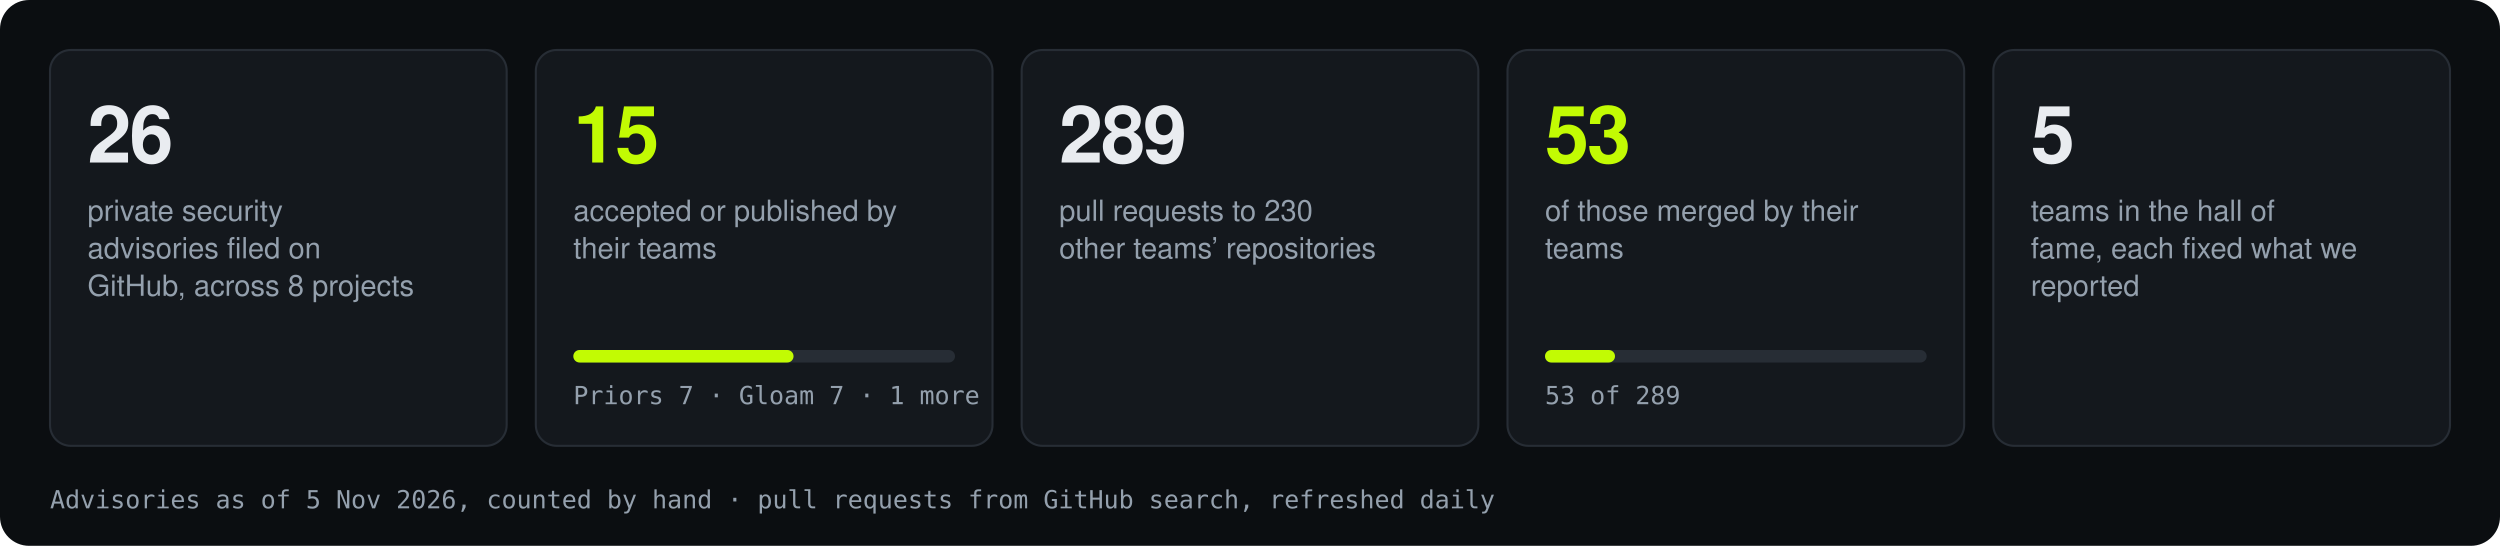
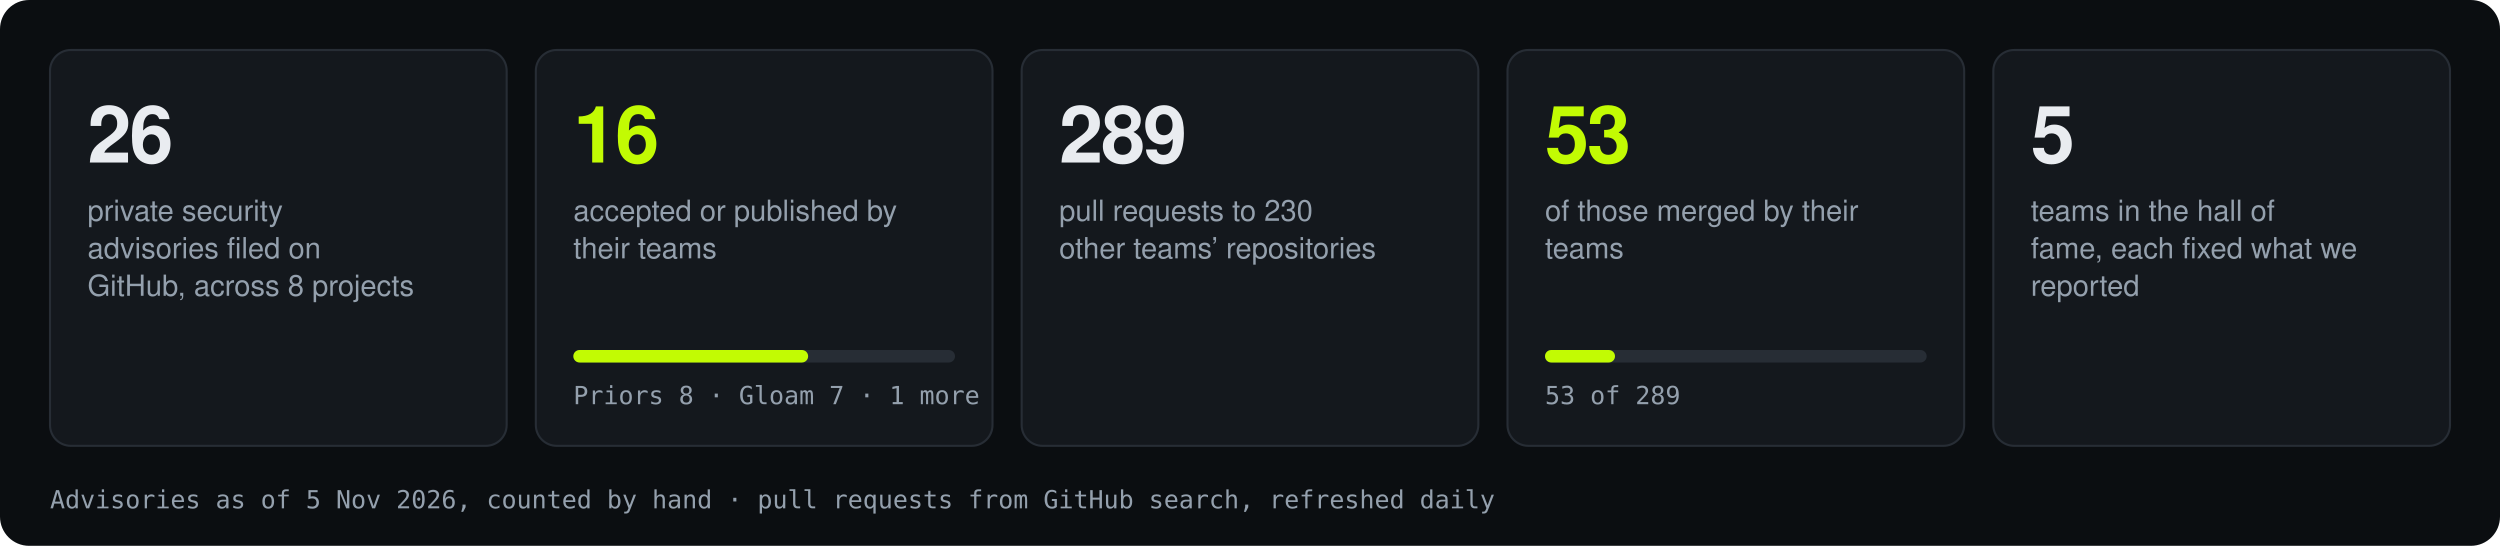
- <svg xmlns="http://www.w3.org/2000/svg" width="1200" height="262" viewBox="0 0 1200 262" role="img" aria-label="26 private security advisories filed on GitHub across 8 projects, 15 accepted or published; 289 pull requests to 230 other teams' repositories, 53 merged; 5 teams in the hall of fame">
+ <svg xmlns="http://www.w3.org/2000/svg" width="1200" height="262" viewBox="0 0 1200 262" role="img" aria-label="26 private security advisories filed on GitHub across 8 projects, 16 accepted or published; 289 pull requests to 230 other teams' repositories, 53 merged; 5 teams in the hall of fame">
  <style>.g{transform-box:fill-box;transform-origin:left;animation:grow 1.2s ease-out both}@keyframes grow{from{transform:scaleX(0)}}@media (prefers-reduced-motion: reduce){*{animation:none!important}}</style>
  <rect width="1200" height="262" rx="14" fill="#0B0E11" />
  <g>
    <rect x="24.0" y="24" width="219.2" height="190" rx="10" fill="#14181D" stroke="#272D35" />
    <text x="42.0" y="78" font-family="-apple-system,BlinkMacSystemFont,'Segoe UI',Helvetica,Arial,sans-serif" font-size="38" font-weight="700" letter-spacing="-1" fill="#E9ECF0">26</text>
    <text x="42.0" y="106" text-anchor="start" font-family="-apple-system,BlinkMacSystemFont,'Segoe UI',Helvetica,Arial,sans-serif" font-size="14" font-weight="400" fill="#94A0AD">private security</text>
    <text x="42.0" y="124" text-anchor="start" font-family="-apple-system,BlinkMacSystemFont,'Segoe UI',Helvetica,Arial,sans-serif" font-size="14" font-weight="400" fill="#94A0AD">advisories filed on</text>
    <text x="42.0" y="142" text-anchor="start" font-family="-apple-system,BlinkMacSystemFont,'Segoe UI',Helvetica,Arial,sans-serif" font-size="14" font-weight="400" fill="#94A0AD">GitHub, across 8 projects</text>
  </g>
  <g>
    <rect x="257.2" y="24" width="219.2" height="190" rx="10" fill="#14181D" stroke="#272D35" />
-     <text x="275.2" y="78" font-family="-apple-system,BlinkMacSystemFont,'Segoe UI',Helvetica,Arial,sans-serif" font-size="38" font-weight="700" letter-spacing="-1" fill="#C2FB03">15</text>
+     <text x="275.2" y="78" font-family="-apple-system,BlinkMacSystemFont,'Segoe UI',Helvetica,Arial,sans-serif" font-size="38" font-weight="700" letter-spacing="-1" fill="#C2FB03">16</text>
    <text x="275.2" y="106" text-anchor="start" font-family="-apple-system,BlinkMacSystemFont,'Segoe UI',Helvetica,Arial,sans-serif" font-size="14" font-weight="400" fill="#94A0AD">accepted or published by</text>
    <text x="275.2" y="124" text-anchor="start" font-family="-apple-system,BlinkMacSystemFont,'Segoe UI',Helvetica,Arial,sans-serif" font-size="14" font-weight="400" fill="#94A0AD">their teams</text>
    <rect x="275.2" y="168" width="183.2" height="6" rx="3" fill="#272D35" />
-     <rect class="g" style="animation-delay:0.35s" x="275.2" y="168" width="105.7" height="6" rx="3" fill="#C2FB03" />
-     <text x="275.2" y="194" font-family="ui-monospace,SFMono-Regular,'SF Mono',Menlo,Consolas,monospace" font-size="12" fill="#94A0AD">Priors 7 · Gloam 7 · 1 more</text>
+     <rect class="g" style="animation-delay:0.35s" x="275.2" y="168" width="112.7" height="6" rx="3" fill="#C2FB03" />
+     <text x="275.2" y="194" font-family="ui-monospace,SFMono-Regular,'SF Mono',Menlo,Consolas,monospace" font-size="12" fill="#94A0AD">Priors 8 · Gloam 7 · 1 more</text>
  </g>
  <g>
    <rect x="490.4" y="24" width="219.2" height="190" rx="10" fill="#14181D" stroke="#272D35" />
    <text x="508.4" y="78" font-family="-apple-system,BlinkMacSystemFont,'Segoe UI',Helvetica,Arial,sans-serif" font-size="38" font-weight="700" letter-spacing="-1" fill="#E9ECF0">289</text>
    <text x="508.4" y="106" text-anchor="start" font-family="-apple-system,BlinkMacSystemFont,'Segoe UI',Helvetica,Arial,sans-serif" font-size="14" font-weight="400" fill="#94A0AD">pull requests to 230</text>
    <text x="508.4" y="124" text-anchor="start" font-family="-apple-system,BlinkMacSystemFont,'Segoe UI',Helvetica,Arial,sans-serif" font-size="14" font-weight="400" fill="#94A0AD">other teams’ repositories</text>
  </g>
  <g>
    <rect x="723.6" y="24" width="219.2" height="190" rx="10" fill="#14181D" stroke="#272D35" />
    <text x="741.6" y="78" font-family="-apple-system,BlinkMacSystemFont,'Segoe UI',Helvetica,Arial,sans-serif" font-size="38" font-weight="700" letter-spacing="-1" fill="#C2FB03">53</text>
    <text x="741.6" y="106" text-anchor="start" font-family="-apple-system,BlinkMacSystemFont,'Segoe UI',Helvetica,Arial,sans-serif" font-size="14" font-weight="400" fill="#94A0AD">of those merged by their</text>
    <text x="741.6" y="124" text-anchor="start" font-family="-apple-system,BlinkMacSystemFont,'Segoe UI',Helvetica,Arial,sans-serif" font-size="14" font-weight="400" fill="#94A0AD">teams</text>
    <rect x="741.6" y="168" width="183.2" height="6" rx="3" fill="#272D35" />
    <rect class="g" style="animation-delay:0.65s" x="741.6" y="168" width="33.6" height="6" rx="3" fill="#C2FB03" />
    <text x="741.6" y="194" font-family="ui-monospace,SFMono-Regular,'SF Mono',Menlo,Consolas,monospace" font-size="12" fill="#94A0AD">53 of 289</text>
  </g>
  <g>
    <rect x="956.8" y="24" width="219.2" height="190" rx="10" fill="#14181D" stroke="#272D35" />
    <text x="974.8" y="78" font-family="-apple-system,BlinkMacSystemFont,'Segoe UI',Helvetica,Arial,sans-serif" font-size="38" font-weight="700" letter-spacing="-1" fill="#E9ECF0">5</text>
    <text x="974.8" y="106" text-anchor="start" font-family="-apple-system,BlinkMacSystemFont,'Segoe UI',Helvetica,Arial,sans-serif" font-size="14" font-weight="400" fill="#94A0AD">teams in the hall of</text>
    <text x="974.8" y="124" text-anchor="start" font-family="-apple-system,BlinkMacSystemFont,'Segoe UI',Helvetica,Arial,sans-serif" font-size="14" font-weight="400" fill="#94A0AD">fame, each fixed what we</text>
    <text x="974.8" y="142" text-anchor="start" font-family="-apple-system,BlinkMacSystemFont,'Segoe UI',Helvetica,Arial,sans-serif" font-size="14" font-weight="400" fill="#94A0AD">reported</text>
  </g>
  <text x="24" y="244" font-family="ui-monospace,SFMono-Regular,'SF Mono',Menlo,Consolas,monospace" font-size="12" fill="#94A0AD">Advisories as of 5 Nov 2026, counted by hand · pull requests from GitHub search, refreshed daily</text>
</svg>
